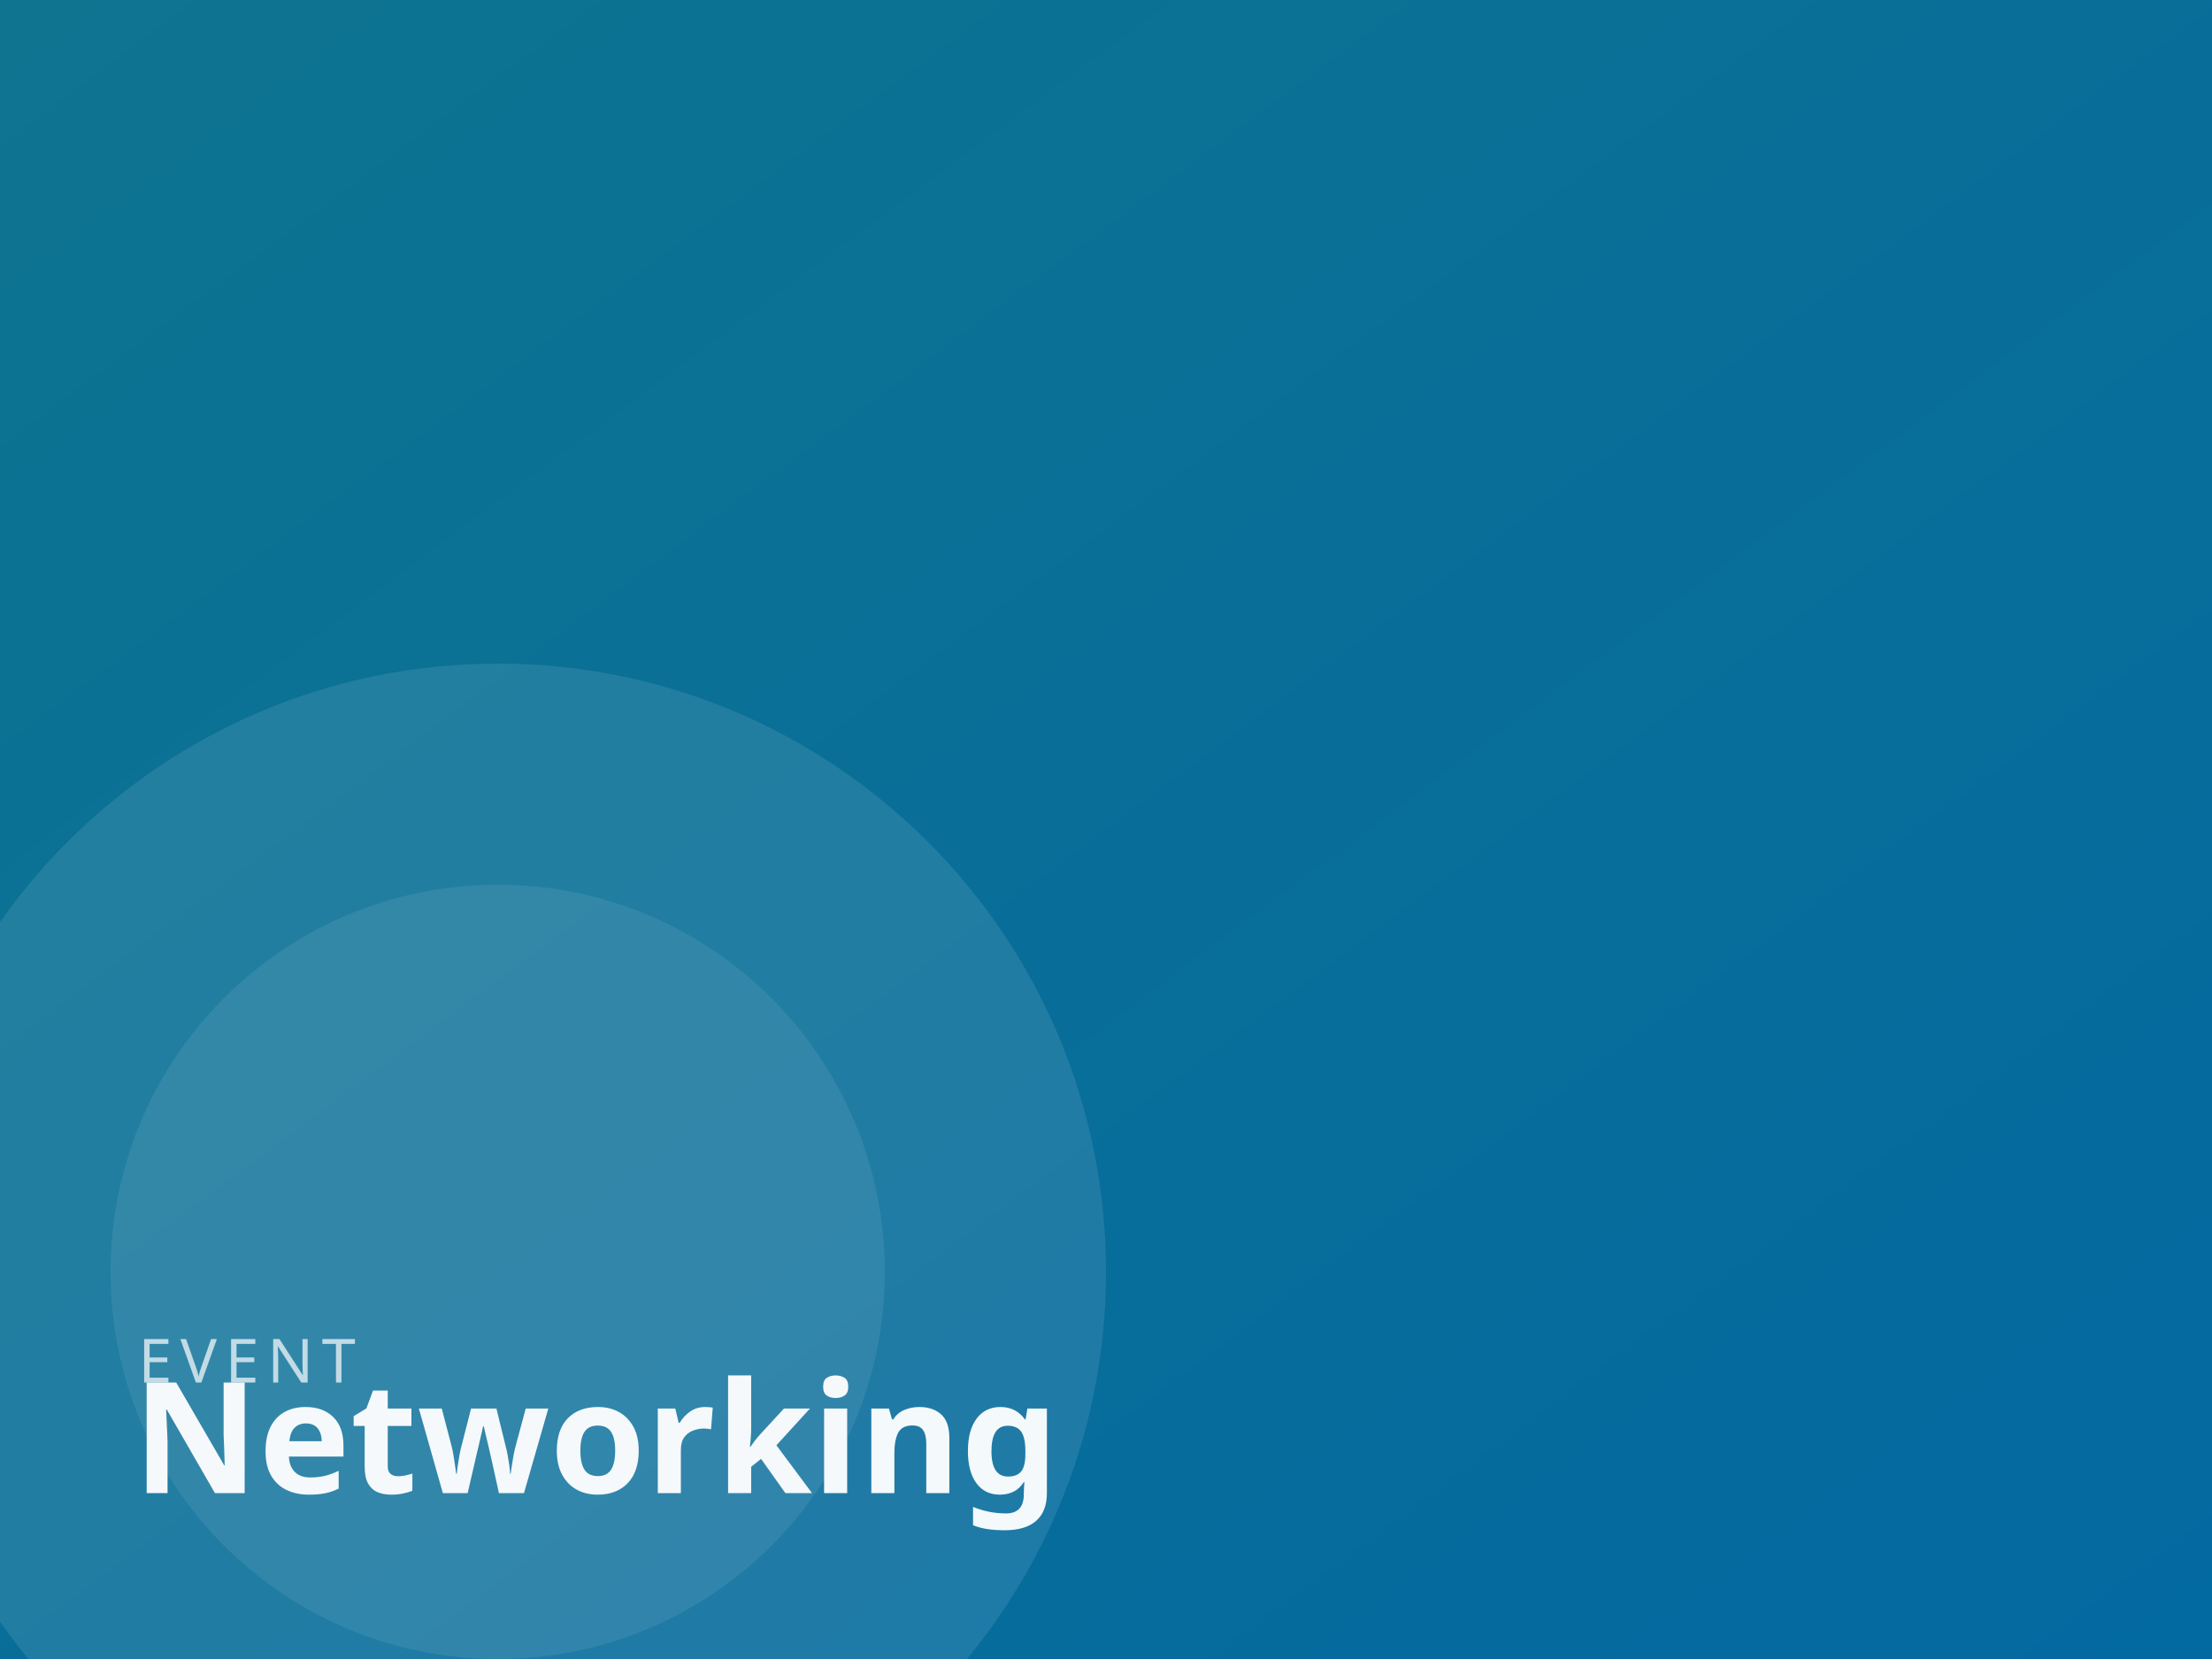
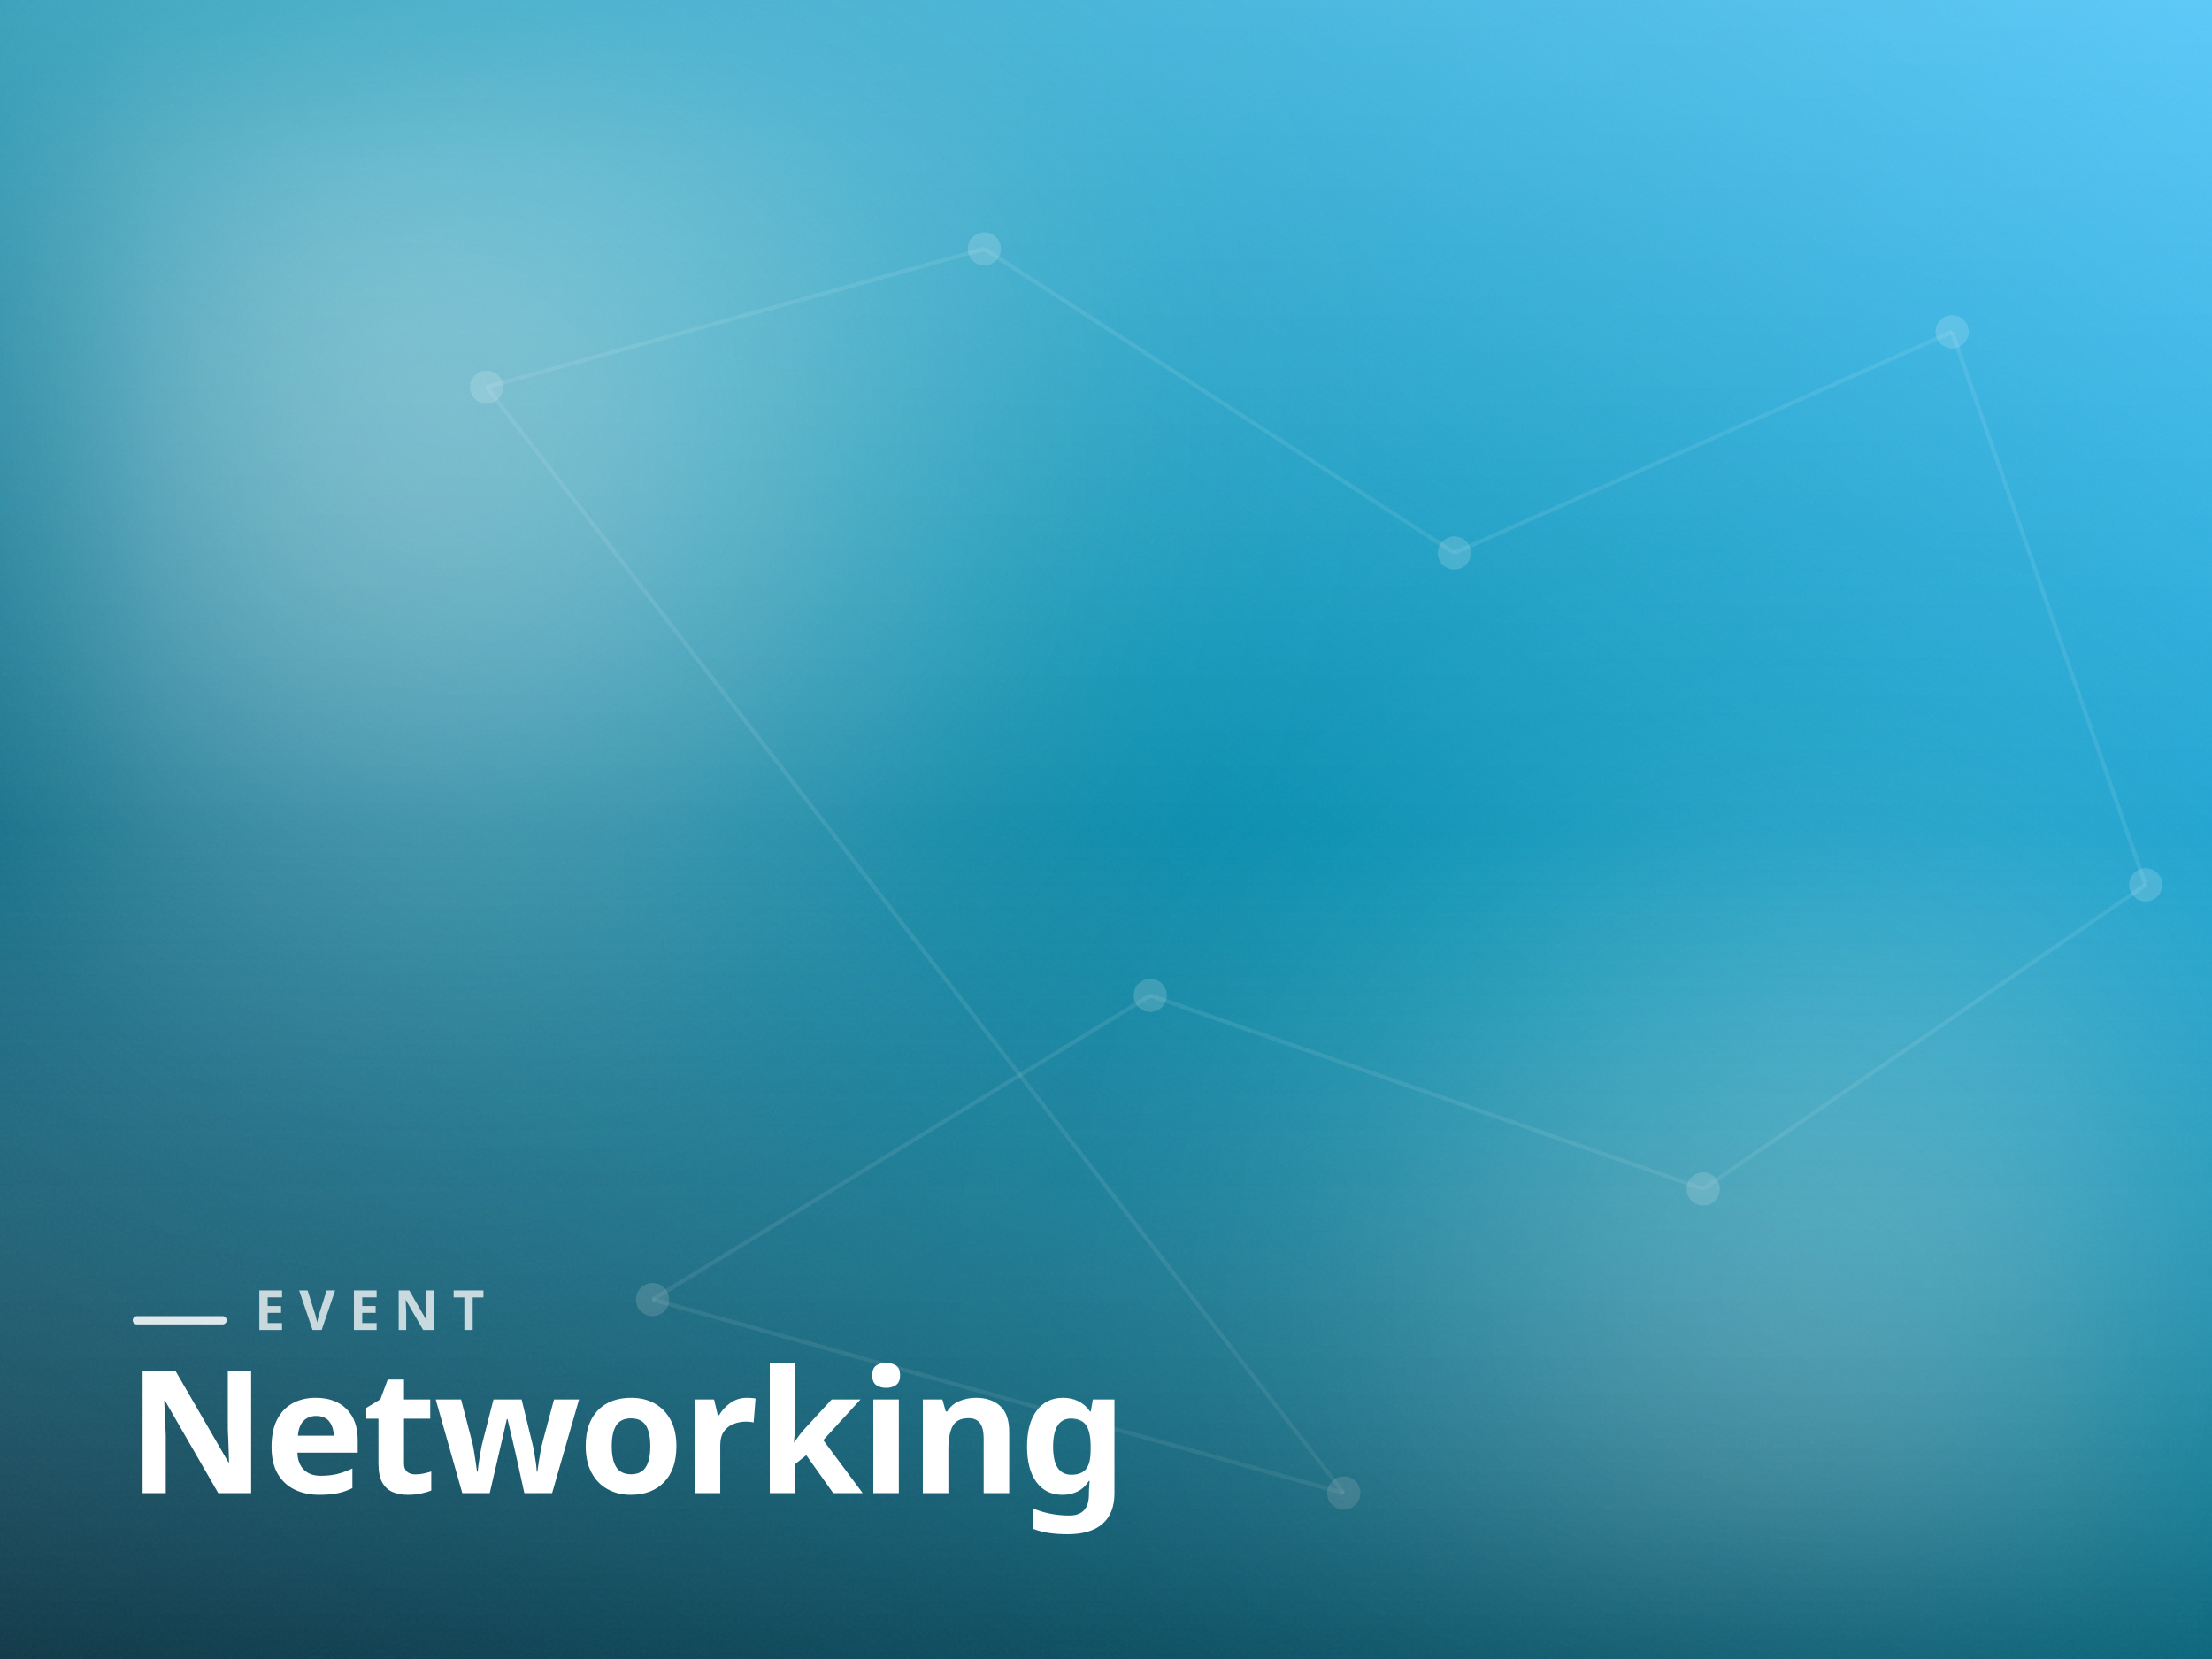
- <svg xmlns="http://www.w3.org/2000/svg" viewBox="0 0 800 600" width="800" height="600" role="img" aria-label="Networking">
+ <svg xmlns="http://www.w3.org/2000/svg" viewBox="0 0 800 600" width="800" height="600" role="img" aria-label="Networking event">
  <defs>
-     <linearGradient id="g-networking-2" x1="0" y1="0" x2="1" y2="1">
-       <stop offset="0" stop-color="#0e7490" />
-       <stop offset="1" stop-color="#0369a1" />
+     <linearGradient id="bg-networking-2" x1="0" y1="1" x2="1" y2="0">
+       <stop offset="0" stop-color="#164e63" />
+       <stop offset="0.55" stop-color="#0891b2" />
+       <stop offset="1" stop-color="#38bdf8" />
    </linearGradient>
+     <radialGradient id="glow-networking-2" cx="0.5" cy="0.5" r="0.5">
+       <stop offset="0" stop-color="#ffffff" stop-opacity="0.55" />
+       <stop offset="1" stop-color="#ffffff" stop-opacity="0" />
+     </radialGradient>
+     <linearGradient id="sheen-networking-2" x1="0" y1="0" x2="0" y2="1">
+       <stop offset="0" stop-color="#ffffff" stop-opacity="0.18" />
+       <stop offset="0.5" stop-color="#ffffff" stop-opacity="0" />
+       <stop offset="1" stop-color="#000000" stop-opacity="0.28" />
+     </linearGradient>
+     <filter id="soft-networking-2" x="-50%" y="-50%" width="200%" height="200%">
+       <feGaussianBlur stdDeviation="60" />
+     </filter>
+     <filter id="grain-networking-2">
+       <feTurbulence type="fractalNoise" baseFrequency="0.9" numOctaves="2" stitchTiles="stitch" result="n" />
+       <feColorMatrix in="n" type="saturate" values="0" />
+     </filter>
+     <clipPath id="clip-networking-2">
+       <rect width="800" height="600" />
+     </clipPath>
  </defs>
-   <rect width="800" height="600" fill="url(#g-networking-2)" />
-   <circle cx="180" cy="460" r="220" fill="#ffffff" opacity="0.10" />
-   <circle cx="180" cy="460" r="140" fill="#ffffff" opacity="0.08" />
-   <text x="48" y="540" font-family="'Segoe UI', system-ui, sans-serif" font-size="56" font-weight="700" fill="#ffffff" opacity="0.95">Networking</text>
-   <text x="50" y="500" font-family="'Segoe UI', system-ui, sans-serif" font-size="22" font-weight="500" fill="#ffffff" opacity="0.7" letter-spacing="3">EVENT</text>
+   <g clip-path="url(#clip-networking-2)">
+     <rect width="800" height="600" fill="url(#bg-networking-2)" />
+     <circle cx="160" cy="150" r="260" fill="url(#glow-networking-2)" filter="url(#soft-networking-2)" />
+     <circle cx="660" cy="470" r="220" fill="url(#glow-networking-2)" filter="url(#soft-networking-2)" opacity="0.7" />
+     <g opacity="0.9">
+       <line x1="176" y1="140" x2="356" y2="90" stroke="#ffffff" stroke-width="1.5" opacity="0.10" />
+       <circle cx="176" cy="140" r="6" fill="#ffffff" opacity="0.18" />
+       <line x1="356" y1="90" x2="526" y2="200" stroke="#ffffff" stroke-width="1.5" opacity="0.10" />
+       <circle cx="356" cy="90" r="6" fill="#ffffff" opacity="0.18" />
+       <line x1="526" y1="200" x2="706" y2="120" stroke="#ffffff" stroke-width="1.5" opacity="0.10" />
+       <circle cx="526" cy="200" r="6" fill="#ffffff" opacity="0.18" />
+       <line x1="706" y1="120" x2="776" y2="320" stroke="#ffffff" stroke-width="1.5" opacity="0.10" />
+       <circle cx="706" cy="120" r="6" fill="#ffffff" opacity="0.18" />
+       <line x1="776" y1="320" x2="616" y2="430" stroke="#ffffff" stroke-width="1.5" opacity="0.10" />
+       <circle cx="776" cy="320" r="6" fill="#ffffff" opacity="0.18" />
+       <line x1="616" y1="430" x2="416" y2="360" stroke="#ffffff" stroke-width="1.5" opacity="0.10" />
+       <circle cx="616" cy="430" r="6" fill="#ffffff" opacity="0.18" />
+       <line x1="416" y1="360" x2="236" y2="470" stroke="#ffffff" stroke-width="1.5" opacity="0.10" />
+       <circle cx="416" cy="360" r="6" fill="#ffffff" opacity="0.18" />
+       <line x1="236" y1="470" x2="486" y2="540" stroke="#ffffff" stroke-width="1.5" opacity="0.10" />
+       <circle cx="236" cy="470" r="6" fill="#ffffff" opacity="0.18" />
+       <line x1="486" y1="540" x2="176" y2="140" stroke="#ffffff" stroke-width="1.5" opacity="0.10" />
+       <circle cx="486" cy="540" r="6" fill="#ffffff" opacity="0.18" />
+     </g>
+     <rect width="800" height="600" fill="url(#sheen-networking-2)" />
+     <rect width="800" height="600" filter="url(#grain-networking-2)" opacity="0.05" />
+     <g font-family="'Instrument Sans','Segoe UI',system-ui,sans-serif">
+       <rect x="48" y="476" width="34" height="3" rx="1.5" fill="#ffffff" opacity="0.85" />
+       <text x="92" y="481" font-size="20" font-weight="600" fill="#ffffff" opacity="0.75" letter-spacing="5">EVENT</text>
+       <text x="46" y="540" font-size="62" font-weight="700" fill="#ffffff" letter-spacing="-1">Networking</text>
+     </g>
+   </g>
</svg>
